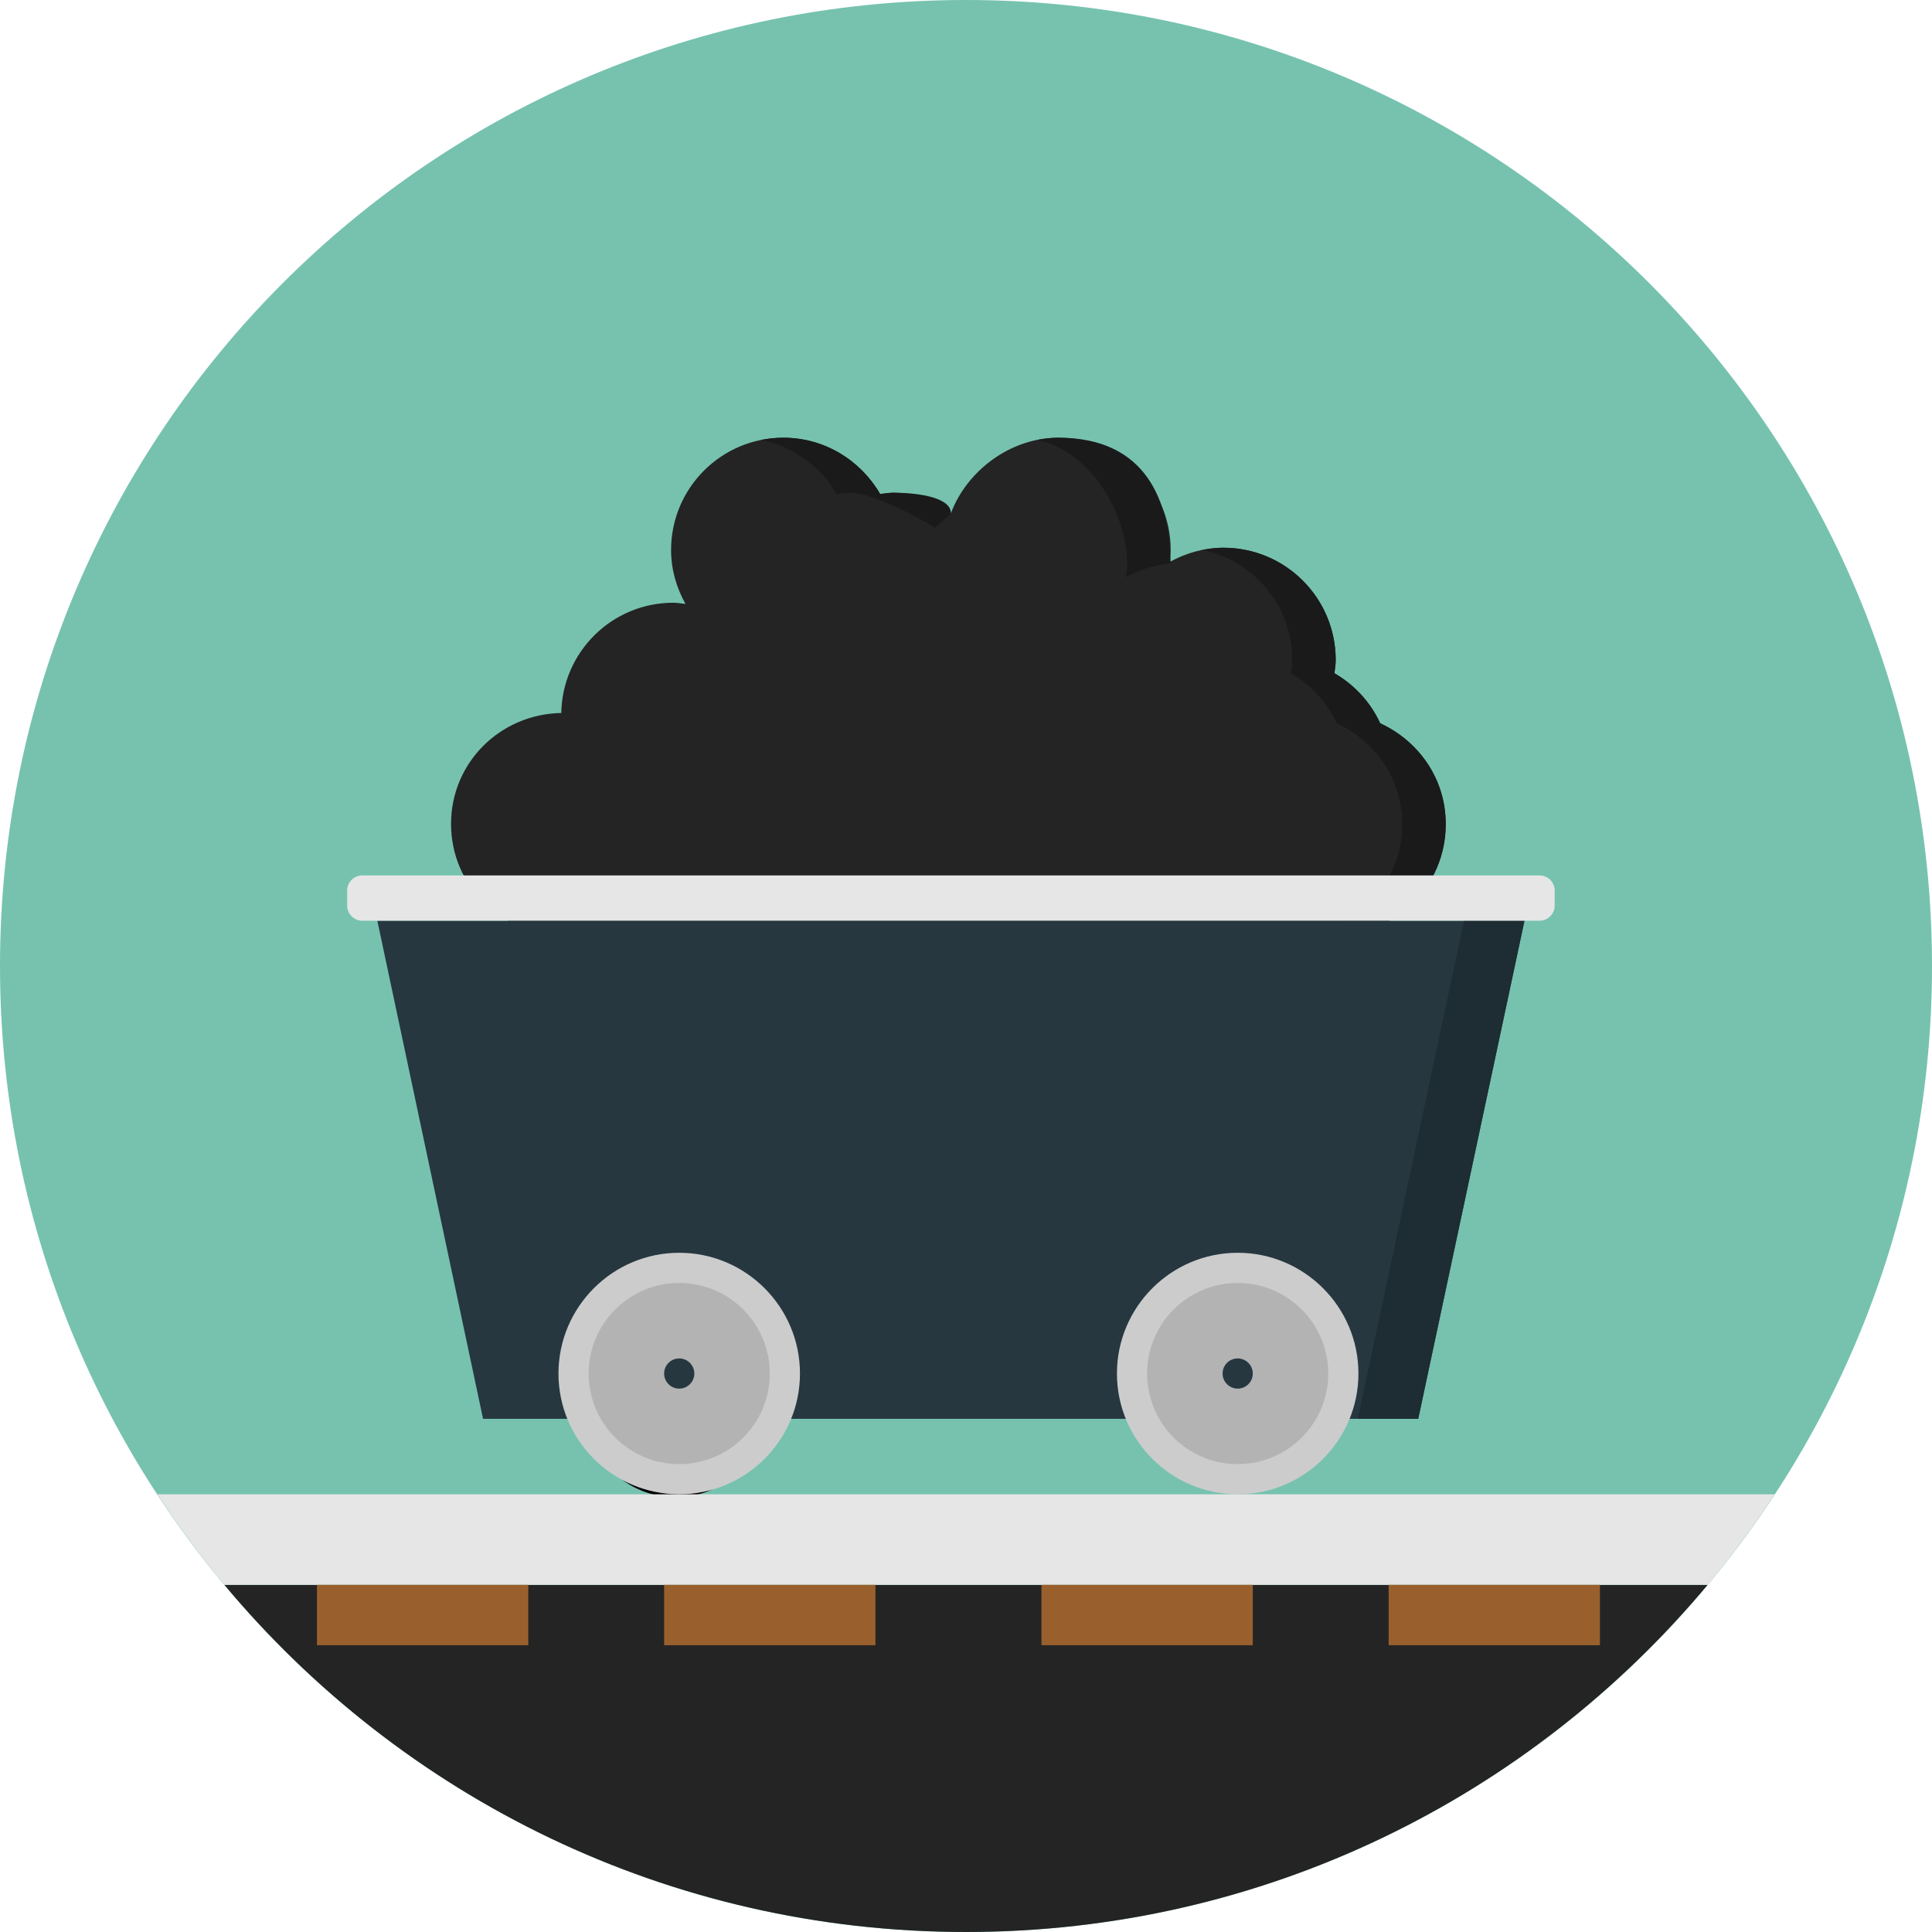
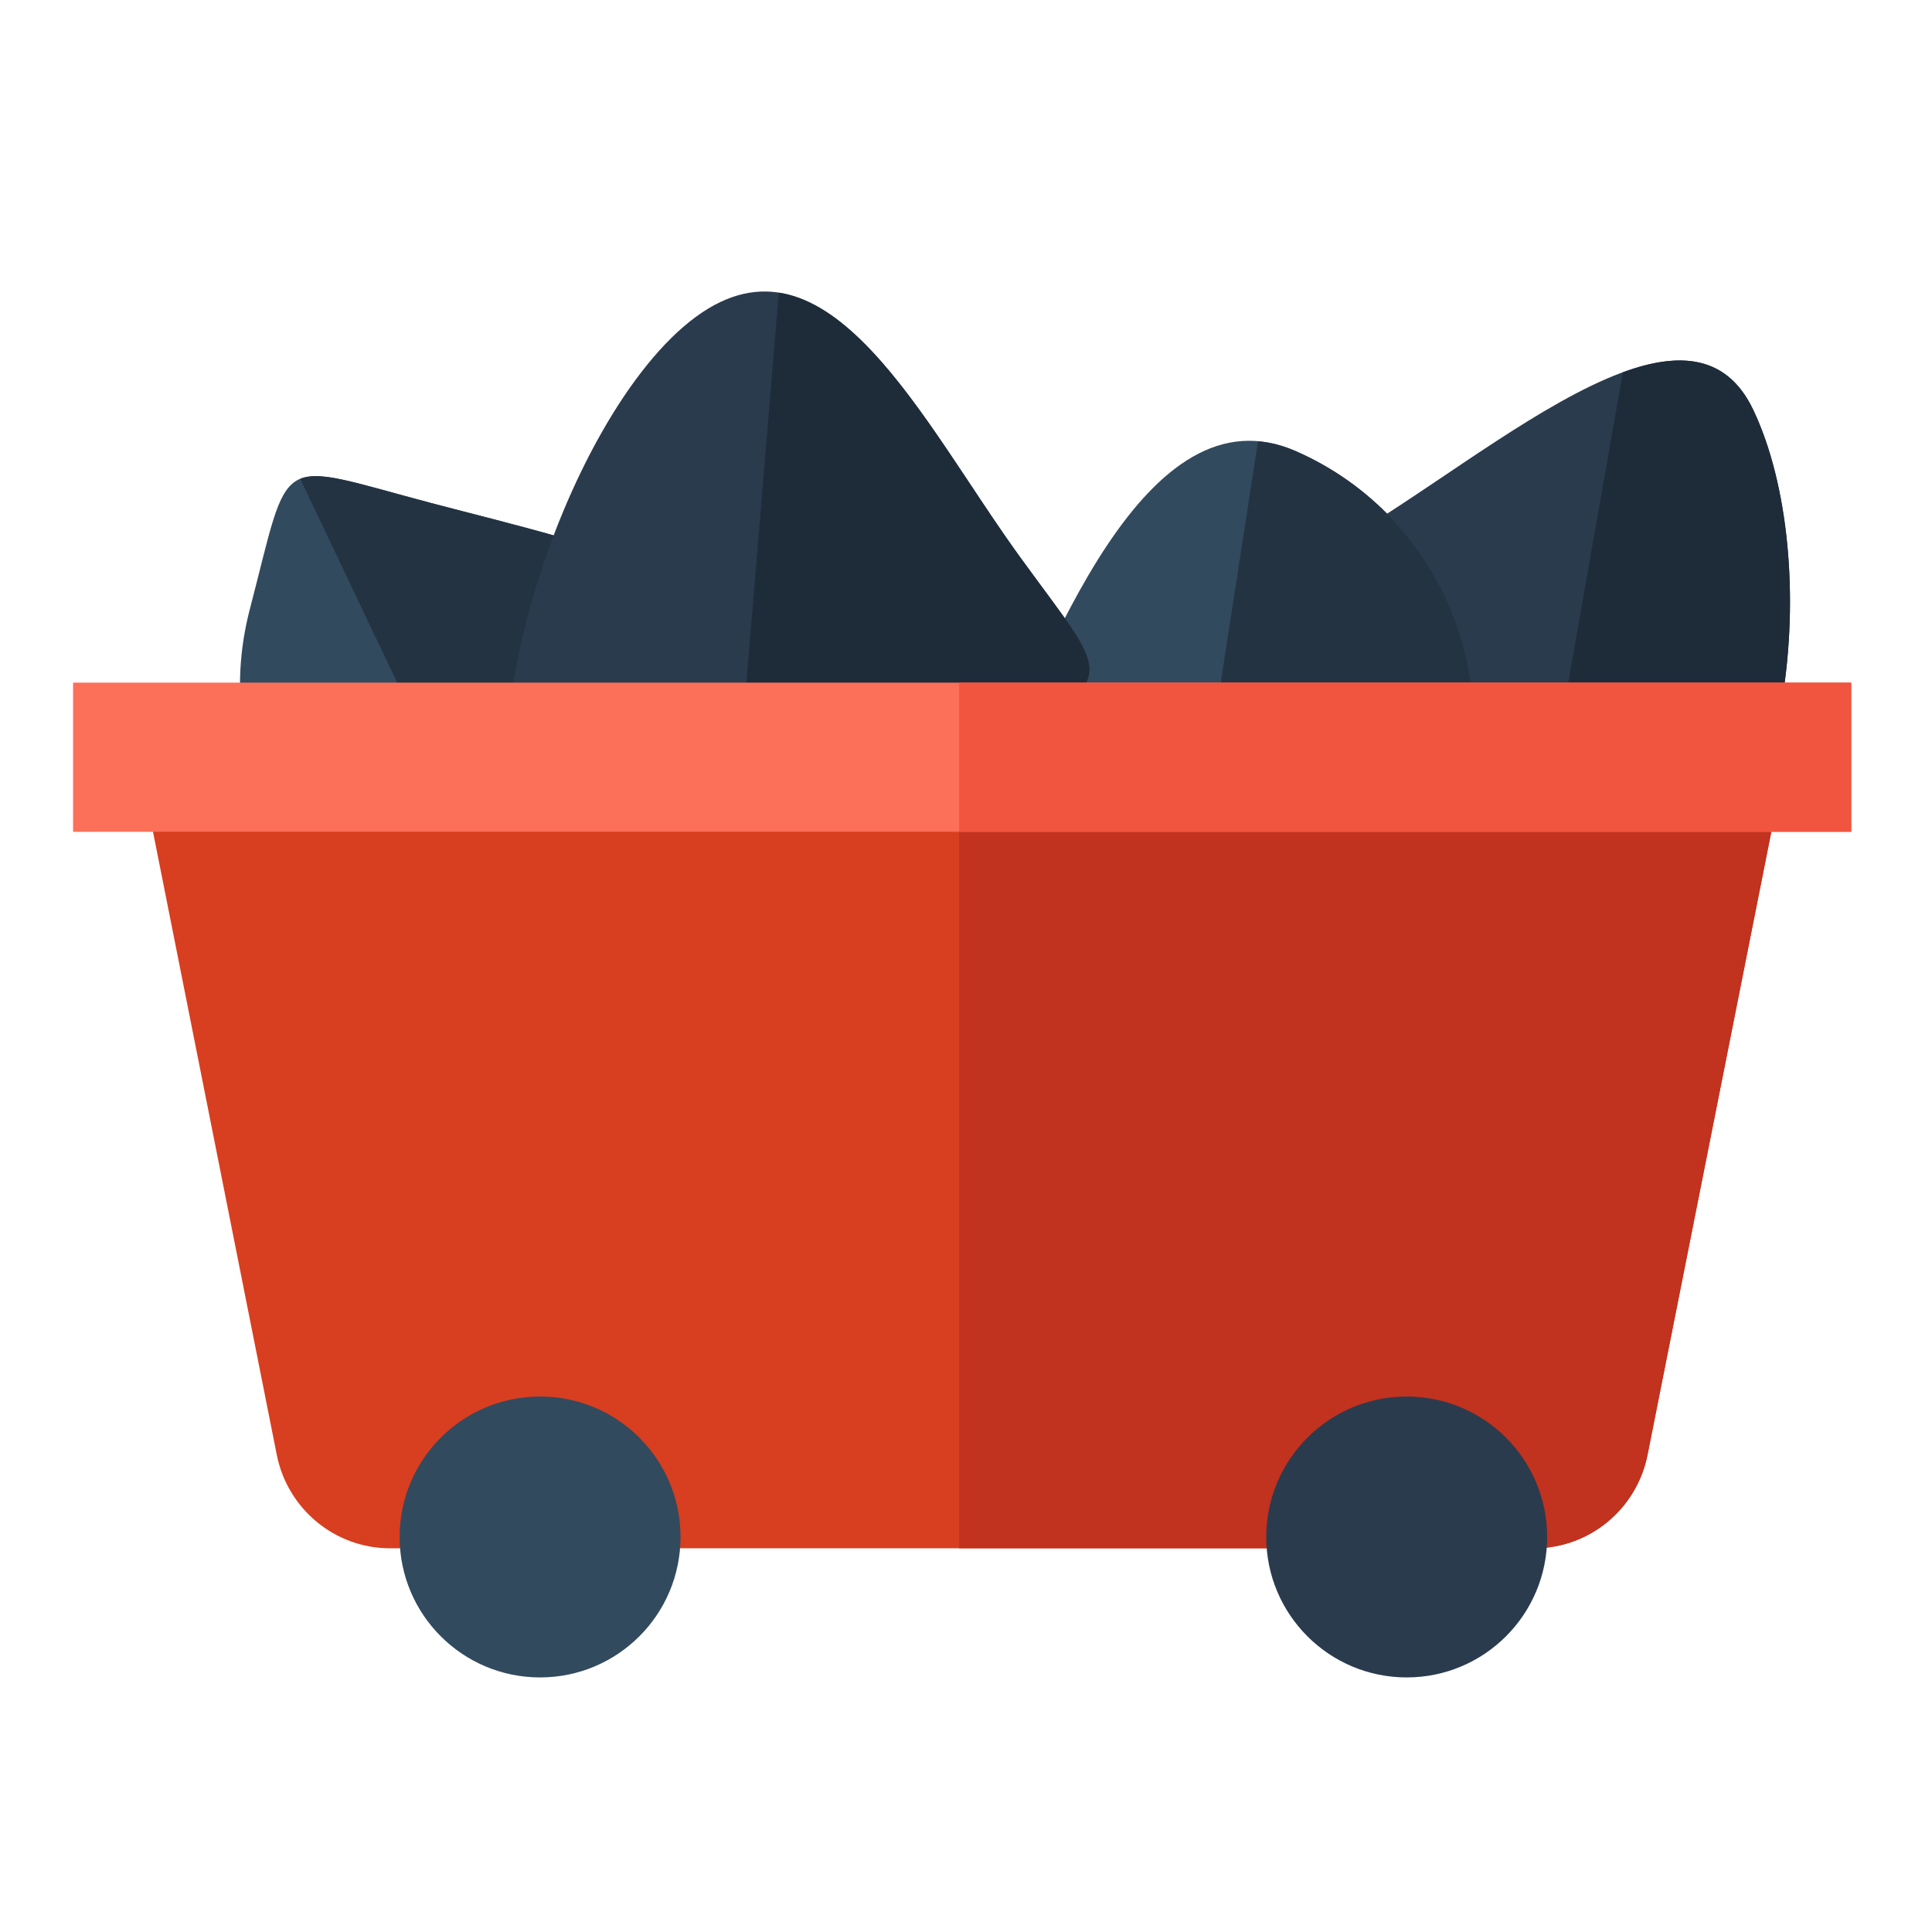
- <svg xmlns="http://www.w3.org/2000/svg" version="1.1" id="Layer_1" x="0px" y="0px" width="512" height="512" viewBox="0 0 128 128" style="enable-background:new 0 0 128 128;" xml:space="preserve">
+ <svg xmlns="http://www.w3.org/2000/svg" width="512" height="512">
  <g>
-     <circle style="fill:#76C2AF;" cx="64" cy="64" r="64" />
-     <path style="fill:#242424;" d="M14.866,105c11.74,14.055,29.39,23,49.134,23s37.395-8.945,49.134-23H14.866z" />
-     <path style="fill:#242424;" d="M91.441,47.92c-0.642-1.402-1.709-2.548-3.032-3.317c0.036-0.292,0.085-0.577,0.085-0.876   c0-4.107-3.332-7.438-7.438-7.438c-1.304,0-2.514,0.363-3.574,0.95c0.029-0.267,0.078-0.526,0.078-0.801   c0-4.107-3.332-7.438-7.438-7.438c-3.183,0-6.061,2.185-7.122,5c-1.161-0.74-2.338-1.355-3.812-1.355   c-0.299,0-0.583,0.053-0.875,0.085C57.024,30.509,54.647,29,51.899,29c-4.107,0-7.438,3.332-7.438,7.438   c0,1.306,0.363,2.509,0.954,3.574c-0.271-0.025-0.534-0.079-0.804-0.079c-4.065,0-7.354,3.257-7.424,7.304   c-4.051,0.075-7.304,3.289-7.304,7.35c0,4.107,3.332,7.364,7.439,7.364h51.024c4.107,0,7.438-3.257,7.438-7.364   C95.783,51.586,93.997,49.099,91.441,47.92z" />
-     <g>
-       <path style="fill:#1A1A1A;" d="M74.68,37.438c0,0.274-0.051,0.534-0.08,0.801c0.891-0.492,1.89-0.813,2.955-0.908    c-0.058-4.057-1.555-8.332-7.434-8.332c-0.482,0-0.947,0.06-1.403,0.148C72.118,29.834,74.68,33.838,74.68,37.438z" />
-       <path style="fill:#1A1A1A;" d="M91.441,47.92c-0.642-1.402-1.709-2.548-3.032-3.317c0.036-0.292,0.085-0.577,0.085-0.876    c0-4.107-3.332-7.438-7.438-7.438c-0.476,0-0.933,0.063-1.379,0.152c3.387,0.695,5.936,3.694,5.936,7.286    c0,0.299-0.051,0.584-0.086,0.876c1.324,0.769,2.393,1.915,3.033,3.317c2.556,1.178,4.342,3.691,4.342,6.691    c0,4.107-3.332,7.389-7.438,7.389h2.882c4.107,0,7.438-3.281,7.438-7.389C95.783,51.611,93.997,49.099,91.441,47.92z" />
-       <path style="fill:#1A1A1A;" d="M55.431,32.73c0.292-0.032,0.577-0.085,0.875-0.085c1.474,0,4.533,1.615,5.694,2.355    c0.129-0.343,0.824-0.683,1-1c0-1-2-1.355-3.812-1.355c-0.299,0-0.583,0.053-0.875,0.085C57.024,30.509,54.647,29,51.899,29    c-0.509,0-1.005,0.052-1.486,0.149C52.556,29.564,54.367,30.897,55.431,32.73z" />
+     <rect fill="none" id="canvas_background" height="402" width="582" y="-1" x="-1" />
+   </g>
+   <g>
+     <g id="svg_15" />
+     <g id="svg_16" />
+     <g id="svg_17" />
+     <g id="svg_18" />
+     <g id="svg_19" />
+     <g id="svg_20" />
+     <g id="svg_21" />
+     <g id="svg_22" />
+     <g id="svg_23" />
+     <g id="svg_24" />
+     <g id="svg_25" />
+     <g id="svg_26" />
+     <g id="svg_27" />
+     <g id="svg_28" />
+     <g id="svg_29" />
+     <g stroke="null" id="svg_31">
+       <path stroke="null" id="svg_1" fill="#324A5E" d="m218.111,201.689c-11.036,42.23 -53.986,67.456 -95.936,56.346s-67.008,-54.348 -55.972,-96.578s6.019,-39.283 47.967,-28.173c41.949,11.109 114.975,26.177 103.94,68.404z" />
+       <path stroke="null" id="svg_2" fill="#243342" d="m114.17,133.286c-19.775,-5.237 -29.109,-8.654 -34.612,-6.385l63.628,133.729c34.431,-0.436 65.736,-23.786 74.923,-58.938c11.036,-42.23 -61.992,-57.296 -103.939,-68.406z" />
+       <path stroke="null" id="svg_3" fill="#2B3B4E" d="m346.836,148.173c39.136,-18.826 99.106,-78.929 117.807,-39.531s11.024,119.528 -28.112,138.354c-39.136,18.826 -33.662,20.775 -52.363,-18.626c-18.701,-39.399 -76.469,-61.369 -37.332,-80.197z" />
+       <path stroke="null" id="svg_4" fill="#1E2C3A" d="m464.643,108.642c-6.918,-14.576 -19.489,-15.525 -34.559,-9.991l-28.274,160.478c5.909,2.981 14.151,-2.238 34.721,-12.133c39.137,-18.826 46.815,-98.956 28.112,-138.354z" />
+       <path stroke="null" id="svg_5" fill="#324A5E" d="m343.338,119.531c39.776,17.416 57.997,63.994 40.697,104.039s-63.569,58.385 -103.344,40.97c-39.776,-17.416 -37.648,-11.977 -20.348,-52.019s43.218,-110.405 82.995,-92.99z" />
+       <path stroke="null" id="svg_6" fill="#243342" d="m343.338,119.531c-3.422,-1.497 -6.736,-2.304 -9.955,-2.578l-23.812,154.107c31.184,0.967 61.262,-16.932 74.464,-47.491c17.3,-40.044 -0.921,-86.623 -40.697,-104.039z" />
+       <path stroke="null" id="svg_7" fill="#2B3B4E" d="m143.287,240.621c-25.571,-35.27 6.065,-130.891 41.099,-156.635s60.206,28.142 85.778,63.414c25.572,35.272 26.468,29.496 -8.57,55.237c-35.036,25.745 -92.737,73.256 -118.306,37.984z" />
+       <path stroke="null" id="svg_8" fill="#1E2C3A" d="m270.164,147.401c-19.891,-27.437 -39.543,-66.124 -63.783,-69.843l-14.108,169.918c23.882,-9.923 50.034,-30.667 69.32,-44.839c35.037,-25.74 34.14,-19.967 8.57,-55.236z" />
+       <path stroke="null" id="svg_9" fill="#D83E20" d="m406.588,410.316l-303.211,0c-14.598,0 -27.166,-10.375 -30.03,-24.783l-34.345,-172.876l431.959,0l-34.345,172.876c-2.862,14.411 -15.43,24.783 -30.028,24.783z" />
+       <path stroke="null" id="svg_10" fill="#C1321F" d="m254.19,212.657l0,197.659l152.398,0c14.598,0 27.166,-10.375 30.03,-24.783l34.345,-172.876l-216.773,0l0,0z" />
+       <rect stroke="null" id="svg_11" fill="#FC6F58" height="39.531" width="471.228" y="180.904" x="19.368" />
+       <rect stroke="null" id="svg_12" fill="#F1543F" height="39.531" width="236.4" y="180.904" x="254.197" />
+       <circle stroke="null" id="svg_13" fill="#324A5E" r="37.221" cy="407.314" cx="143.125" />
+       <circle stroke="null" id="svg_14" fill="#2B3B4E" r="37.221" cy="407.314" cx="372.789" />
    </g>
-     <polygon style="fill:#263740;" points="25,61 32.003,94 38.488,94 89.512,94 93.961,94 101,61  " />
-     <polygon style="fill:#1E2C33;" points="97,61 89.961,94 93.961,94 101,61  " />
-     <circle style="fill:none;stroke:#000000;stroke-linecap:round;stroke-linejoin:round;stroke-miterlimit:10;" cx="44.759" cy="93.231" r="5.467" />
-     <g>
-       <path style="fill:#CCCCCC;" d="M82,99c-4.411,0-8-3.589-8-8s3.589-8,8-8s8,3.589,8,8S86.411,99,82,99z" />
-       <circle style="fill:#B3B3B3;" cx="82" cy="91" r="6" />
-       <circle style="fill:#263740;" cx="82" cy="91" r="1" />
-     </g>
-     <g>
-       <path style="fill:#CCCCCC;" d="M45,99c-4.411,0-8-3.589-8-8s3.589-8,8-8s8,3.589,8,8S49.411,99,45,99z" />
-       <circle style="fill:#B3B3B3;" cx="45" cy="91" r="6" />
-       <circle style="fill:#263740;" cx="45" cy="91" r="1" />
-     </g>
-     <path style="fill:#E6E6E6;" d="M117.572,99H10.428c1.366,2.086,2.844,4.092,4.438,6h98.269   C114.729,103.092,116.206,101.086,117.572,99z" />
-     <g>
-       <rect x="21" y="105" style="fill:#99602E;" width="14" height="4" />
-       <rect x="44" y="105" style="fill:#99602E;" width="14" height="4" />
-       <rect x="69" y="105" style="fill:#99602E;" width="14" height="4" />
-       <rect x="92" y="105" style="fill:#99602E;" width="14" height="4" />
-     </g>
-     <path style="fill:#E6E6E6;" d="M103,59c0-0.55-0.45-1-1-1H24c-0.55,0-1,0.45-1,1v1c0,0.55,0.45,1,1,1h78c0.55,0,1-0.45,1-1V59z" />
  </g>
</svg>
